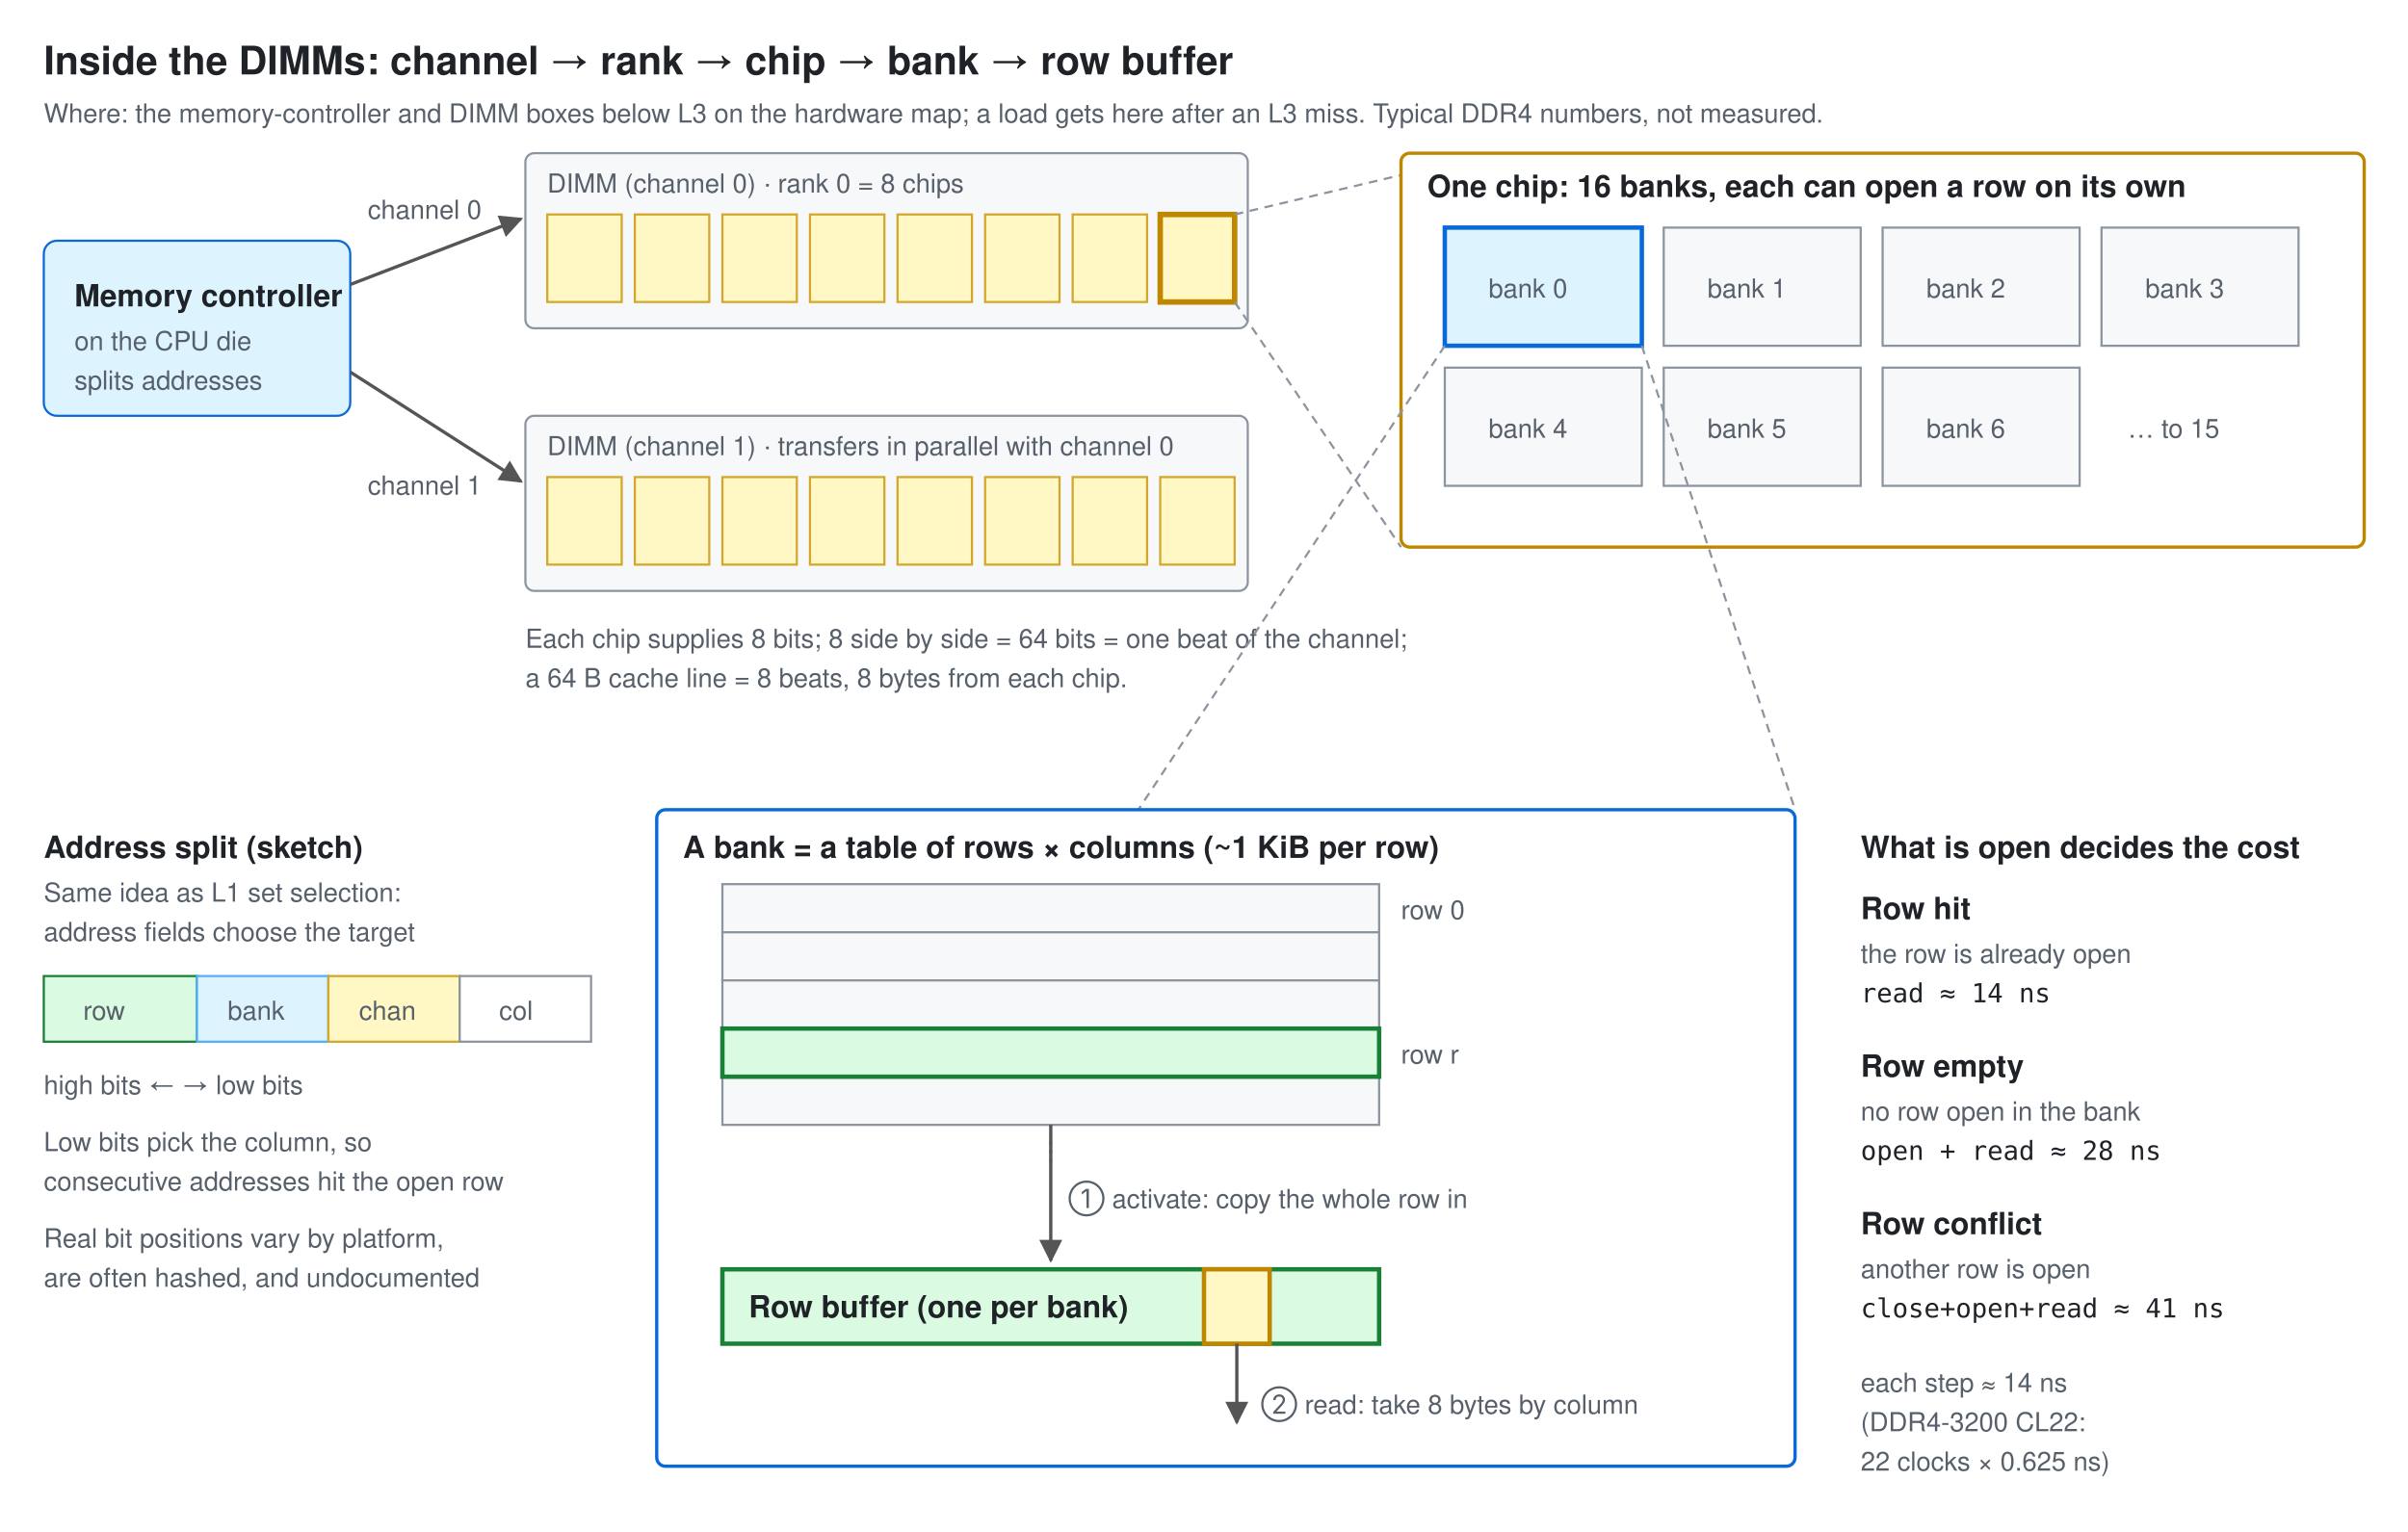
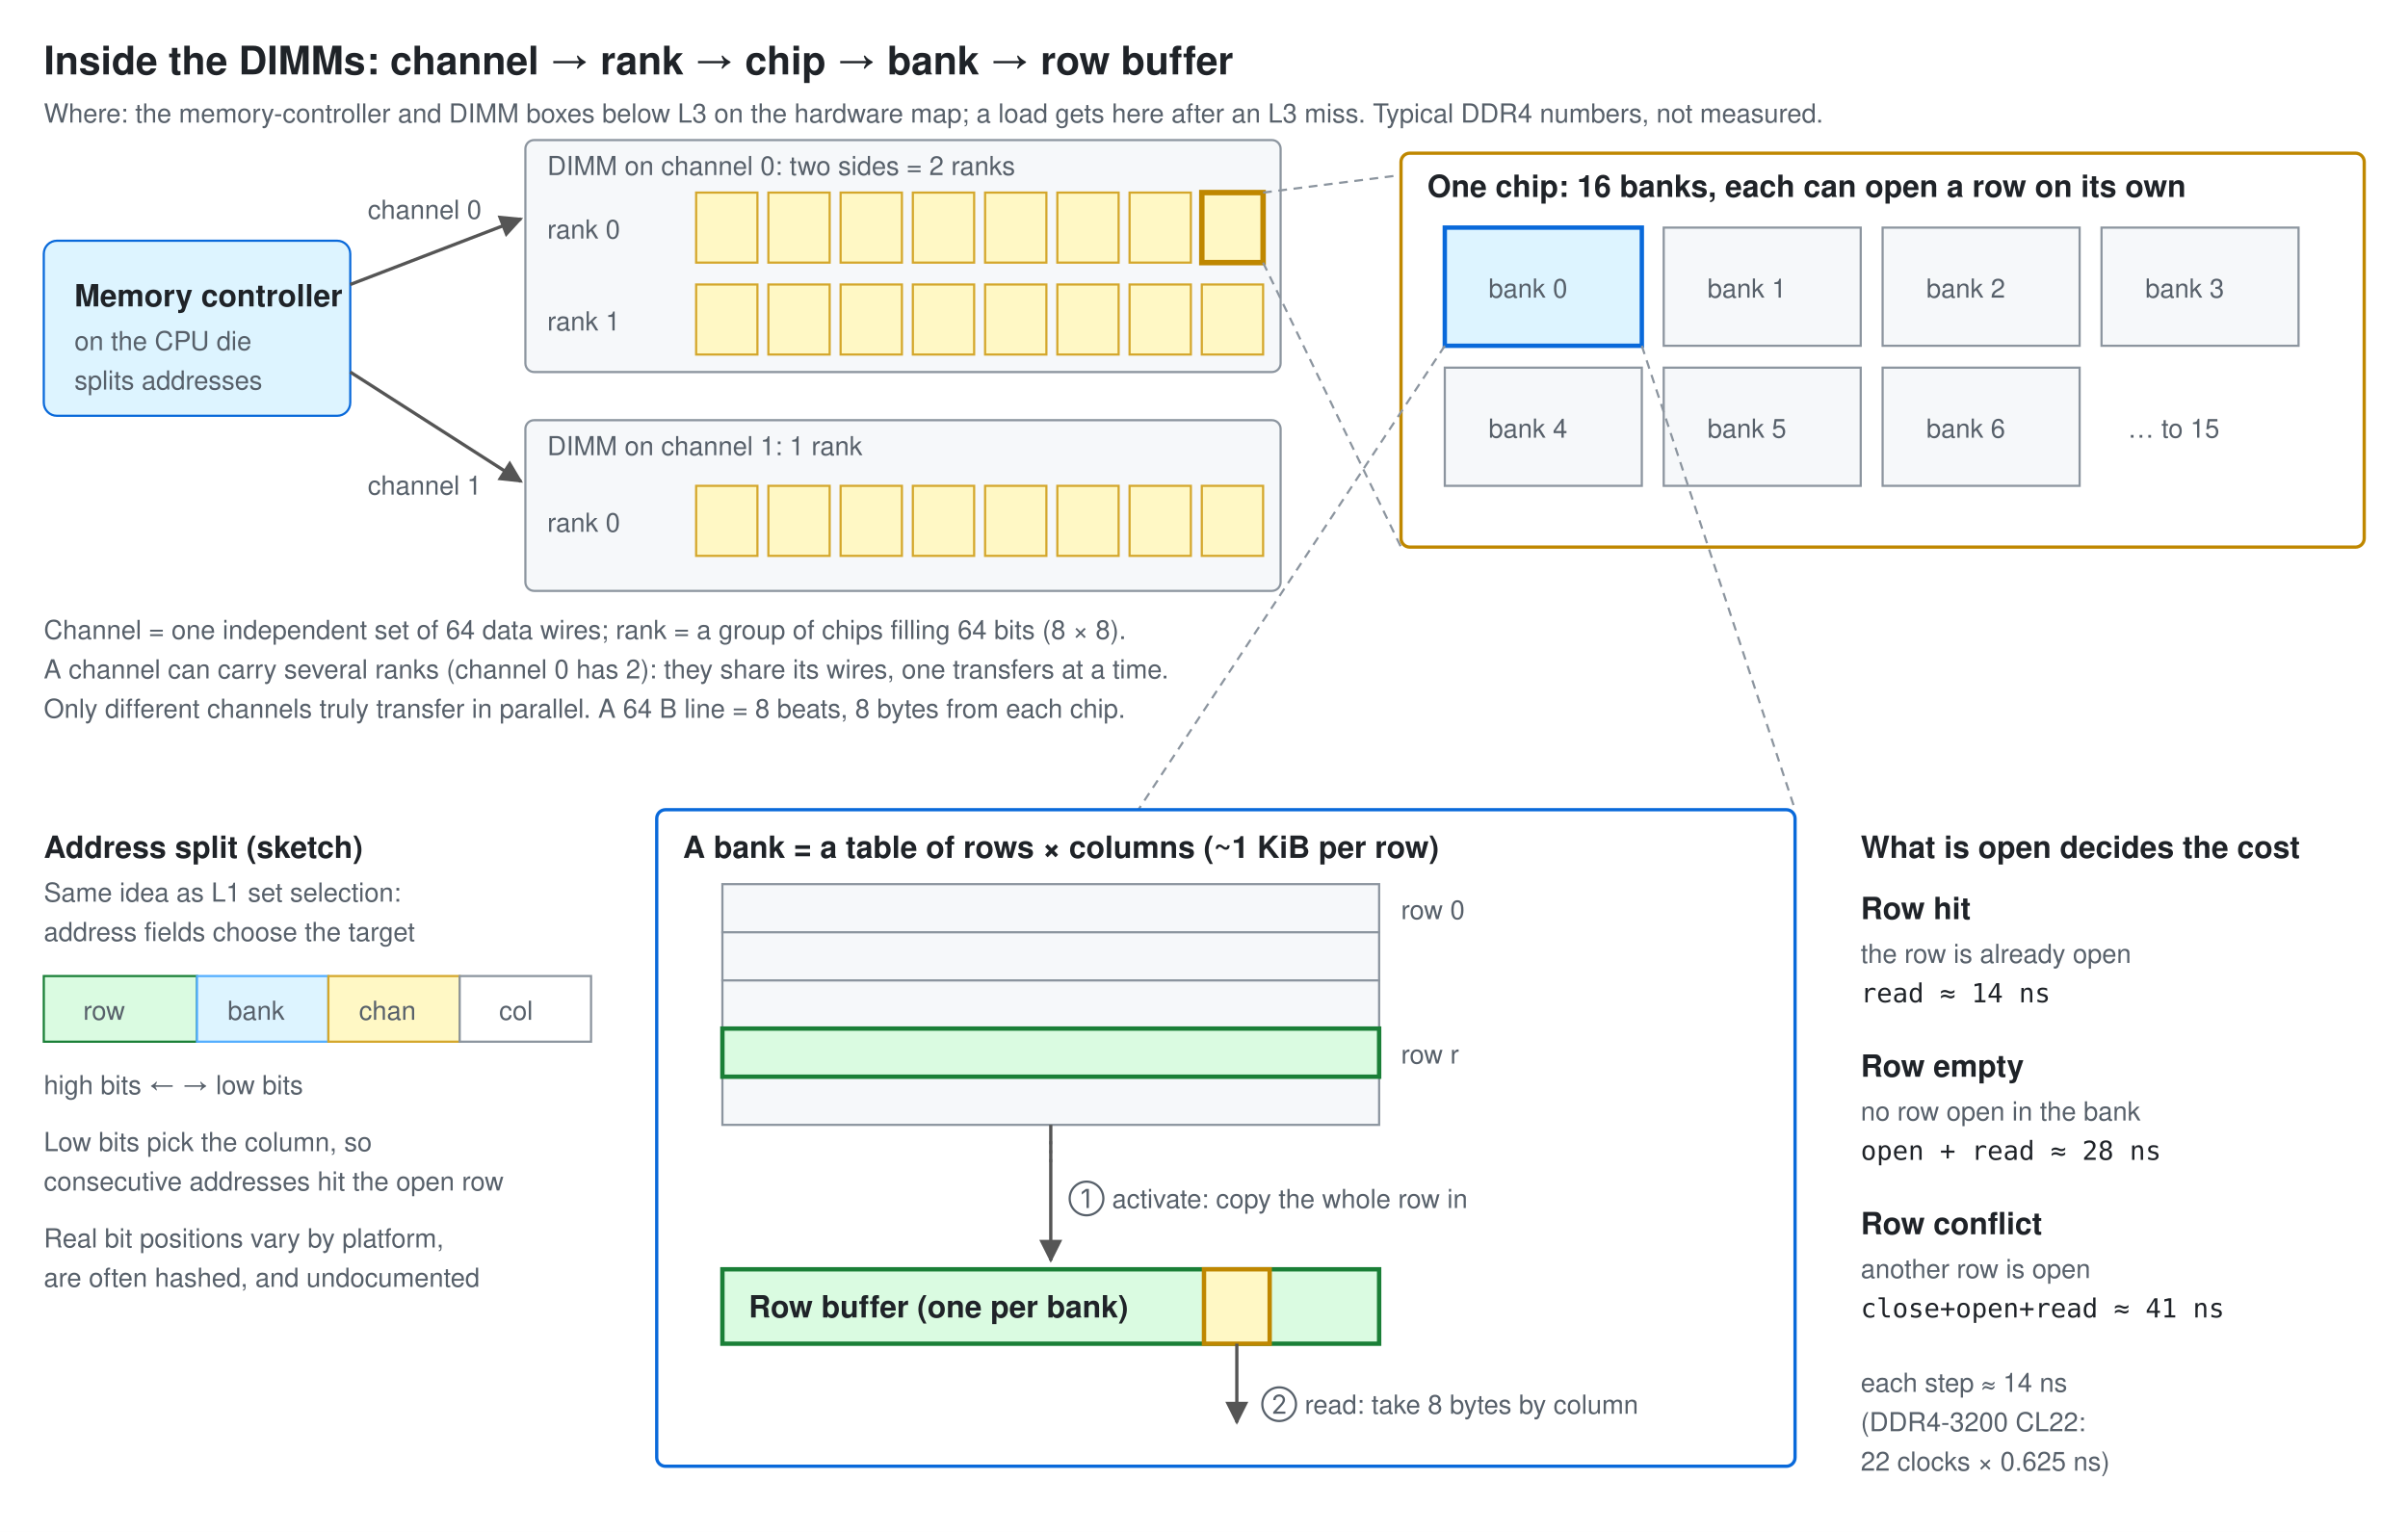
<svg xmlns="http://www.w3.org/2000/svg" viewBox="0 0 1100 700" width="1100" height="700" font-family="-apple-system, Segoe UI, Helvetica, Arial, sans-serif">
  <defs>
    <marker id="a" viewBox="0 0 10 10" refX="9" refY="5" markerWidth="7" markerHeight="7" orient="auto">
      <path d="M0,0 L10,5 L0,10 z" fill="#555" />
    </marker>
    <style>
      .t { font-size: 14px; font-weight: 600; fill: #1f2328; }
      .s { font-size: 12px; fill: #57606a; }
      .h { font-size: 18px; font-weight: 700; fill: #1f2328; }
      .m { font-size: 12px; fill: #1f2328; font-family: Menlo, Consolas, monospace; }
      .ln { stroke: #555; stroke-width: 1.5; fill: none; }
      .zm { stroke: #8c959f; stroke-width: 1; stroke-dasharray: 4 3; fill: none; }
    </style>
  </defs>
  <rect x="0" y="0" width="1100" height="700" fill="#ffffff" />
  <text x="20" y="34" class="h">Inside the DIMMs: channel → rank → chip → bank → row buffer</text>
  <text x="20" y="56" class="s">Where: the memory-controller and DIMM boxes below L3 on the hardware map; a load gets here after an L3 miss. Typical DDR4 numbers, not measured.</text>
  <rect x="20" y="110" width="140" height="80" rx="6" fill="#ddf4ff" stroke="#0969da" />
  <text x="34" y="140" class="t">Memory controller</text>
  <text x="34" y="160" class="s">on the CPU die</text>
  <text x="34" y="178" class="s">splits addresses</text>
  <path d="M160,130 L238,100" class="ln" marker-end="url(#a)" />
  <path d="M160,170 L238,220" class="ln" marker-end="url(#a)" />
  <text x="168" y="100" class="s">channel 0</text>
  <text x="168" y="226" class="s">channel 1</text>
-   <rect x="240" y="70" width="330" height="80" rx="4" fill="#f6f8fa" stroke="#8c959f" />
-   <text x="250" y="88" class="s">DIMM (channel 0) · rank 0 = 8 chips</text>
+   <rect x="240" y="64" width="345" height="106" rx="4" fill="#f6f8fa" stroke="#8c959f" />
+   <text x="250" y="80" class="s">DIMM on channel 0: two sides = 2 ranks</text>
+   <text x="250" y="109" class="s">rank 0</text>
  <g fill="#fff8c5" stroke="#d4a72c">
-     <rect x="250" y="98" width="34" height="40" />
-     <rect x="290" y="98" width="34" height="40" />
-     <rect x="330" y="98" width="34" height="40" />
-     <rect x="370" y="98" width="34" height="40" />
-     <rect x="410" y="98" width="34" height="40" />
-     <rect x="450" y="98" width="34" height="40" />
-     <rect x="490" y="98" width="34" height="40" />
-     <rect x="530" y="98" width="34" height="40" />
+     <rect x="318" y="88" width="28" height="32" />
+     <rect x="351" y="88" width="28" height="32" />
+     <rect x="384" y="88" width="28" height="32" />
+     <rect x="417" y="88" width="28" height="32" />
+     <rect x="450" y="88" width="28" height="32" />
+     <rect x="483" y="88" width="28" height="32" />
+     <rect x="516" y="88" width="28" height="32" />
+     <rect x="549" y="88" width="28" height="32" />
  </g>
-   <rect x="530" y="98" width="34" height="40" fill="#fff8c5" stroke="#bf8700" stroke-width="2.5" />
-   <rect x="240" y="190" width="330" height="80" rx="4" fill="#f6f8fa" stroke="#8c959f" />
-   <text x="250" y="208" class="s">DIMM (channel 1) · transfers in parallel with channel 0</text>
+   <text x="250" y="151" class="s">rank 1</text>
  <g fill="#fff8c5" stroke="#d4a72c">
-     <rect x="250" y="218" width="34" height="40" />
-     <rect x="290" y="218" width="34" height="40" />
-     <rect x="330" y="218" width="34" height="40" />
-     <rect x="370" y="218" width="34" height="40" />
-     <rect x="410" y="218" width="34" height="40" />
-     <rect x="450" y="218" width="34" height="40" />
-     <rect x="490" y="218" width="34" height="40" />
-     <rect x="530" y="218" width="34" height="40" />
+     <rect x="318" y="130" width="28" height="32" />
+     <rect x="351" y="130" width="28" height="32" />
+     <rect x="384" y="130" width="28" height="32" />
+     <rect x="417" y="130" width="28" height="32" />
+     <rect x="450" y="130" width="28" height="32" />
+     <rect x="483" y="130" width="28" height="32" />
+     <rect x="516" y="130" width="28" height="32" />
+     <rect x="549" y="130" width="28" height="32" />
  </g>
-   <text x="240" y="296" class="s">Each chip supplies 8 bits; 8 side by side = 64 bits = one beat of the channel;</text>
-   <text x="240" y="314" class="s">a 64 B cache line = 8 beats, 8 bytes from each chip.</text>
-   <path d="M564,98 L640,80" class="zm" />
-   <path d="M564,138 L640,250" class="zm" />
+   <rect x="549" y="88" width="28" height="32" fill="#fff8c5" stroke="#bf8700" stroke-width="2.5" />
+   <rect x="240" y="192" width="345" height="78" rx="4" fill="#f6f8fa" stroke="#8c959f" />
+   <text x="250" y="208" class="s">DIMM on channel 1: 1 rank</text>
+   <text x="250" y="243" class="s">rank 0</text>
+   <g fill="#fff8c5" stroke="#d4a72c">
+     <rect x="318" y="222" width="28" height="32" />
+     <rect x="351" y="222" width="28" height="32" />
+     <rect x="384" y="222" width="28" height="32" />
+     <rect x="417" y="222" width="28" height="32" />
+     <rect x="450" y="222" width="28" height="32" />
+     <rect x="483" y="222" width="28" height="32" />
+     <rect x="516" y="222" width="28" height="32" />
+     <rect x="549" y="222" width="28" height="32" />
+   </g>
+   <text x="20" y="292" class="s">Channel = one independent set of 64 data wires; rank = a group of chips filling 64 bits (8 × 8).</text>
+   <text x="20" y="310" class="s">A channel can carry several ranks (channel 0 has 2): they share its wires, one transfers at a time.</text>
+   <text x="20" y="328" class="s">Only different channels truly transfer in parallel. A 64 B line = 8 beats, 8 bytes from each chip.</text>
+   <path d="M577,88 L640,80" class="zm" />
+   <path d="M577,120 L640,250" class="zm" />
  <rect x="640" y="70" width="440" height="180" rx="4" fill="#ffffff" stroke="#bf8700" stroke-width="1.5" />
  <text x="652" y="90" class="t">One chip: 16 banks, each can open a row on its own</text>
  <g fill="#f6f8fa" stroke="#8c959f">
    <rect x="660" y="104" width="90" height="54" />
    <rect x="760" y="104" width="90" height="54" />
    <rect x="860" y="104" width="90" height="54" />
    <rect x="960" y="104" width="90" height="54" />
    <rect x="660" y="168" width="90" height="54" />
    <rect x="760" y="168" width="90" height="54" />
    <rect x="860" y="168" width="90" height="54" />
  </g>
  <rect x="660" y="104" width="90" height="54" fill="#ddf4ff" stroke="#0969da" stroke-width="2" />
  <text x="680" y="136" class="s">bank 0</text>
  <text x="780" y="136" class="s">bank 1</text>
  <text x="880" y="136" class="s">bank 2</text>
  <text x="980" y="136" class="s">bank 3</text>
  <text x="680" y="200" class="s">bank 4</text>
  <text x="780" y="200" class="s">bank 5</text>
  <text x="880" y="200" class="s">bank 6</text>
  <text x="972" y="200" class="s">… to 15</text>
  <path d="M660,158 L520,370" class="zm" />
  <path d="M750,158 L820,370" class="zm" />
  <rect x="300" y="370" width="520" height="300" rx="4" fill="#ffffff" stroke="#0969da" stroke-width="1.5" />
  <text x="312" y="392" class="t">A bank = a table of rows × columns (~1 KiB per row)</text>
  <g fill="#f6f8fa" stroke="#8c959f">
    <rect x="330" y="404" width="300" height="22" />
    <rect x="330" y="426" width="300" height="22" />
    <rect x="330" y="448" width="300" height="22" />
    <rect x="330" y="492" width="300" height="22" />
  </g>
  <rect x="330" y="470" width="300" height="22" fill="#dafbe1" stroke="#1a7f37" stroke-width="2" />
  <text x="640" y="420" class="s">row 0</text>
  <text x="640" y="486" class="s">row r</text>
  <text x="474" y="530" class="s">⋮</text>
  <rect x="330" y="580" width="300" height="34" fill="#dafbe1" stroke="#1a7f37" stroke-width="2" />
  <text x="342" y="602" class="t">Row buffer (one per bank)</text>
  <path d="M480,514 L480,576" class="ln" marker-end="url(#a)" />
  <text x="488" y="552" class="s">① activate: copy the whole row in</text>
  <rect x="550" y="580" width="30" height="34" fill="#fff8c5" stroke="#bf8700" stroke-width="2" />
  <path d="M565,614 L565,650" class="ln" marker-end="url(#a)" />
  <text x="576" y="646" class="s">② read: take 8 bytes by column</text>
  <text x="850" y="392" class="t">What is open decides the cost</text>
  <text x="850" y="420" class="t" fill="#1a7f37">Row hit</text>
  <text x="850" y="440" class="s">the row is already open</text>
  <text x="850" y="458" class="m">read            ≈ 14 ns</text>
  <text x="850" y="492" class="t">Row empty</text>
  <text x="850" y="512" class="s">no row open in the bank</text>
  <text x="850" y="530" class="m">open + read     ≈ 28 ns</text>
  <text x="850" y="564" class="t" fill="#cf222e">Row conflict</text>
  <text x="850" y="584" class="s">another row is open</text>
  <text x="850" y="602" class="m">close+open+read ≈ 41 ns</text>
  <text x="850" y="636" class="s">each step ≈ 14 ns</text>
  <text x="850" y="654" class="s">(DDR4-3200 CL22:</text>
  <text x="850" y="672" class="s">22 clocks × 0.625 ns)</text>
  <text x="20" y="392" class="t">Address split (sketch)</text>
  <text x="20" y="412" class="s">Same idea as L1 set selection:</text>
  <text x="20" y="430" class="s">address fields choose the target</text>
  <rect x="20" y="446" width="70" height="30" fill="#dafbe1" stroke="#1a7f37" />
  <rect x="90" y="446" width="60" height="30" fill="#ddf4ff" stroke="#54aeff" />
  <rect x="150" y="446" width="60" height="30" fill="#fff8c5" stroke="#d4a72c" />
  <rect x="210" y="446" width="60" height="30" fill="#ffffff" stroke="#8c959f" />
  <text x="38" y="466" class="s">row</text>
  <text x="104" y="466" class="s">bank</text>
  <text x="164" y="466" class="s">chan</text>
  <text x="228" y="466" class="s">col</text>
  <text x="20" y="500" class="s">high bits ←              → low bits</text>
  <text x="20" y="526" class="s">Low bits pick the column, so</text>
  <text x="20" y="544" class="s">consecutive addresses hit the open row</text>
  <text x="20" y="570" class="s">Real bit positions vary by platform,</text>
  <text x="20" y="588" class="s">are often hashed, and undocumented</text>
</svg>
